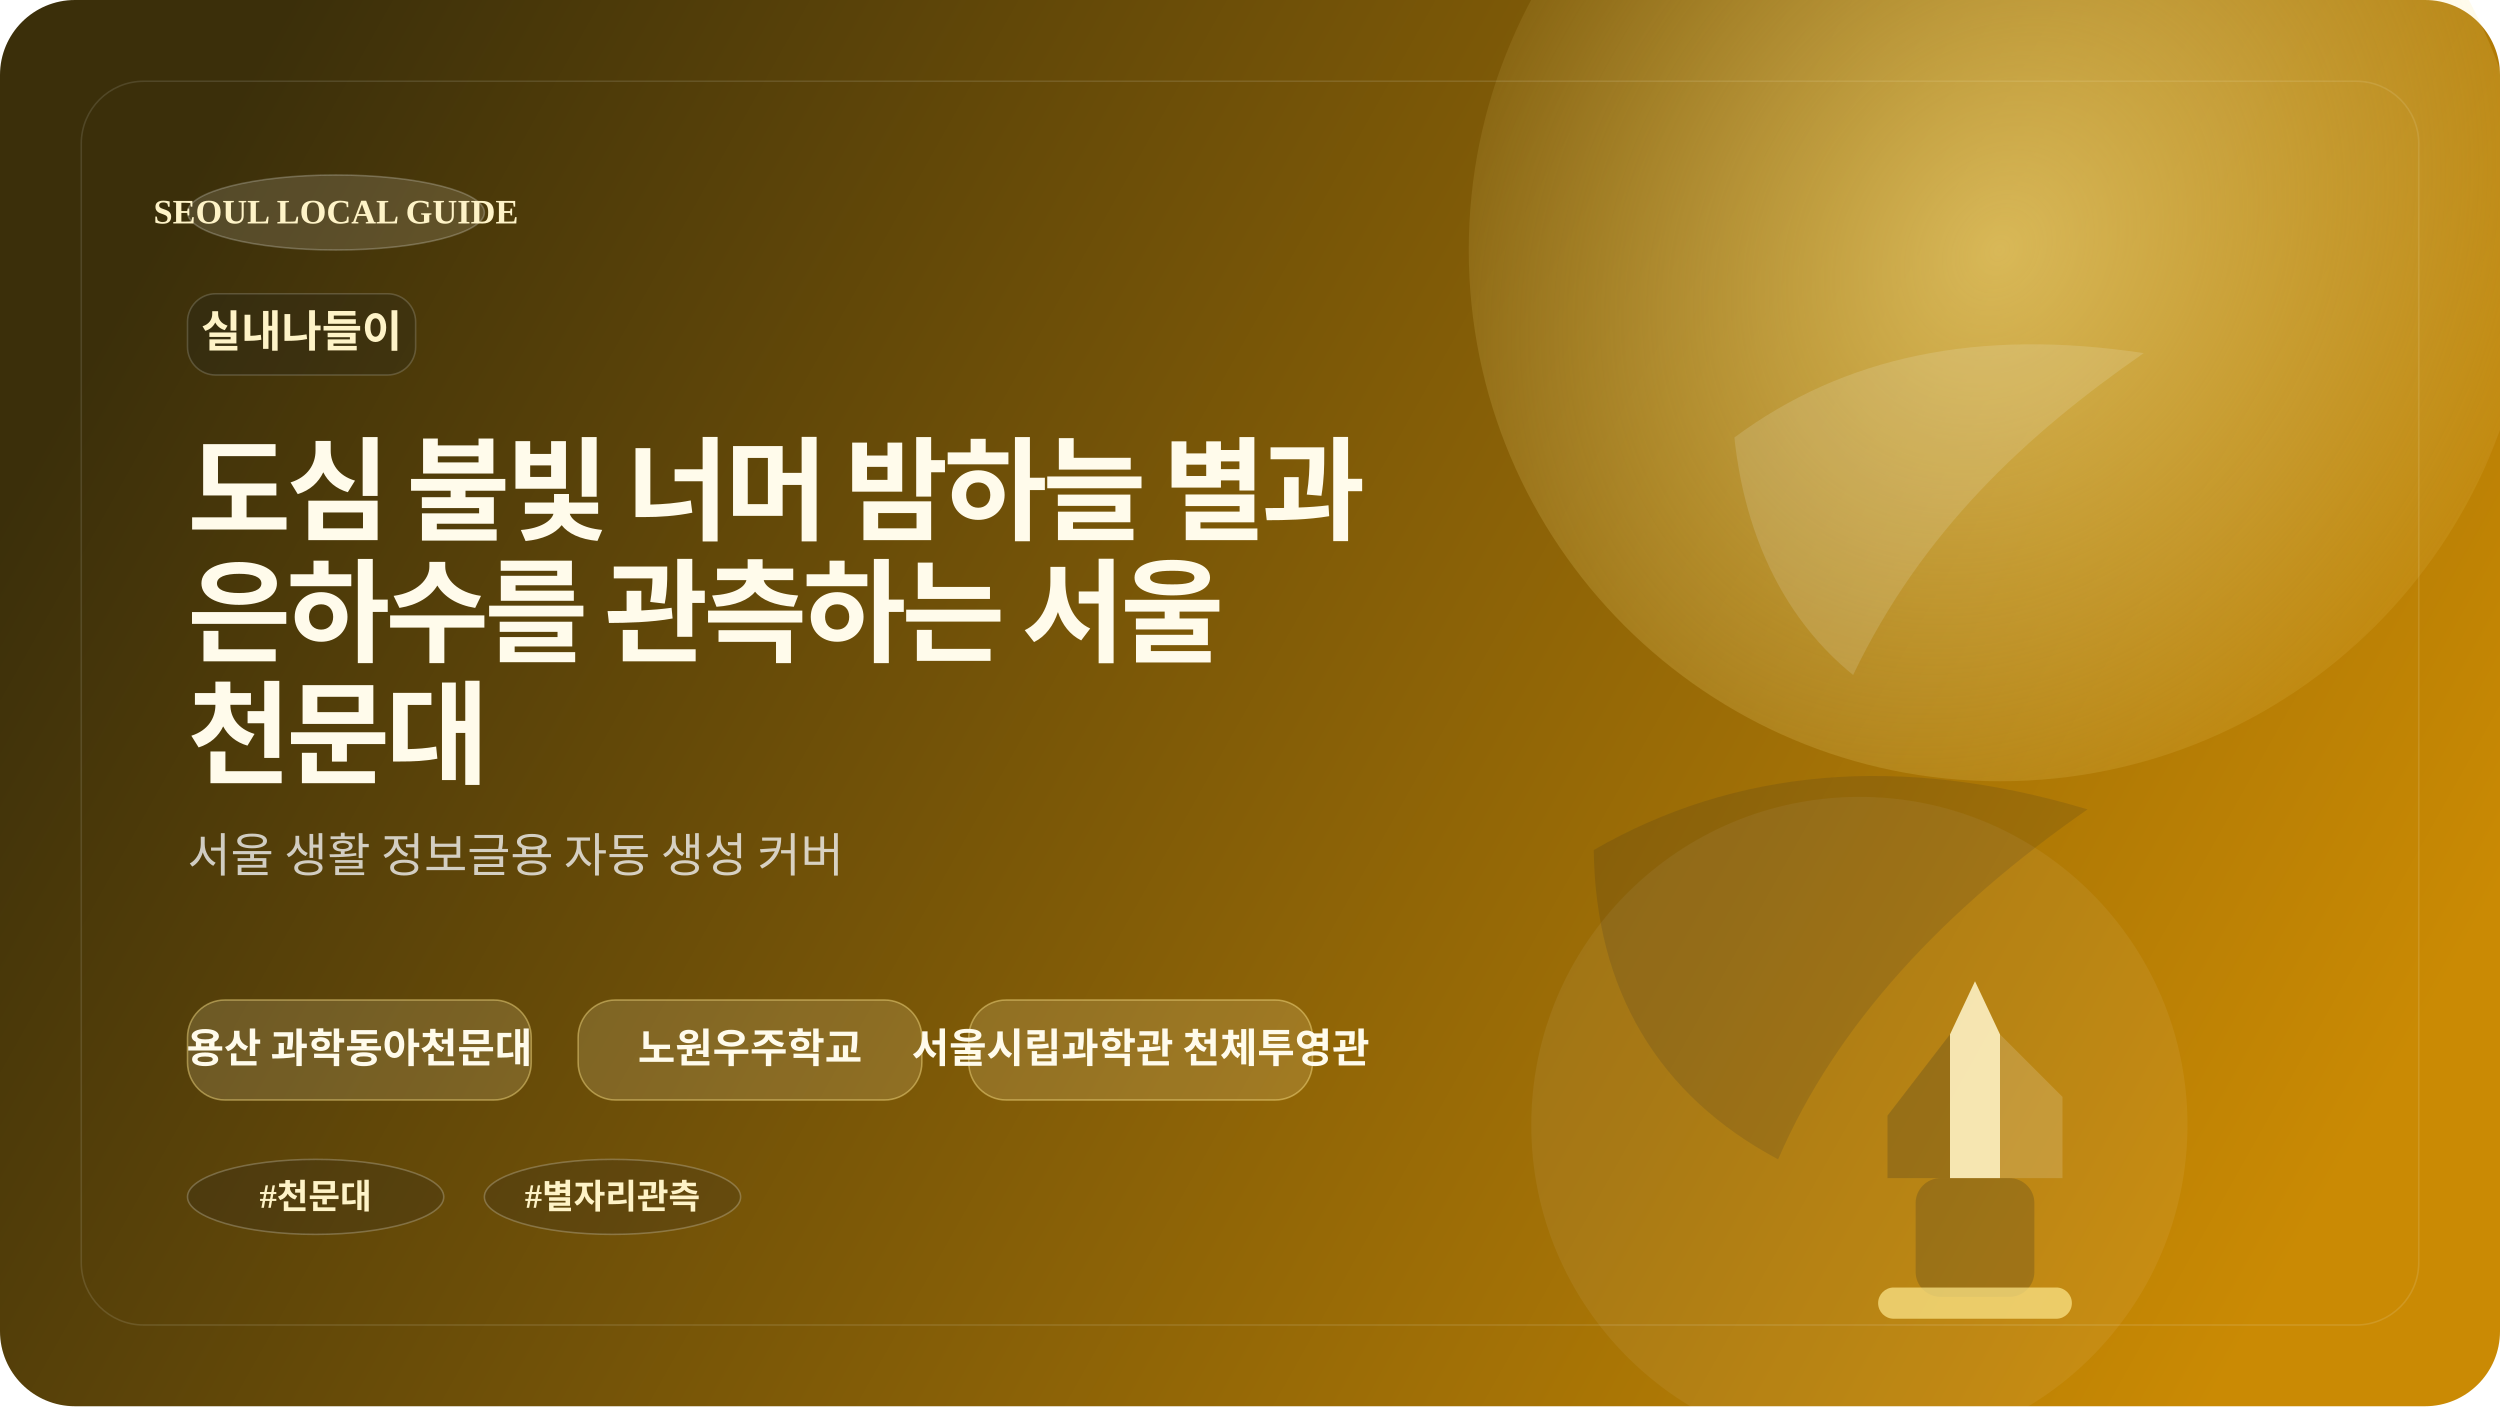
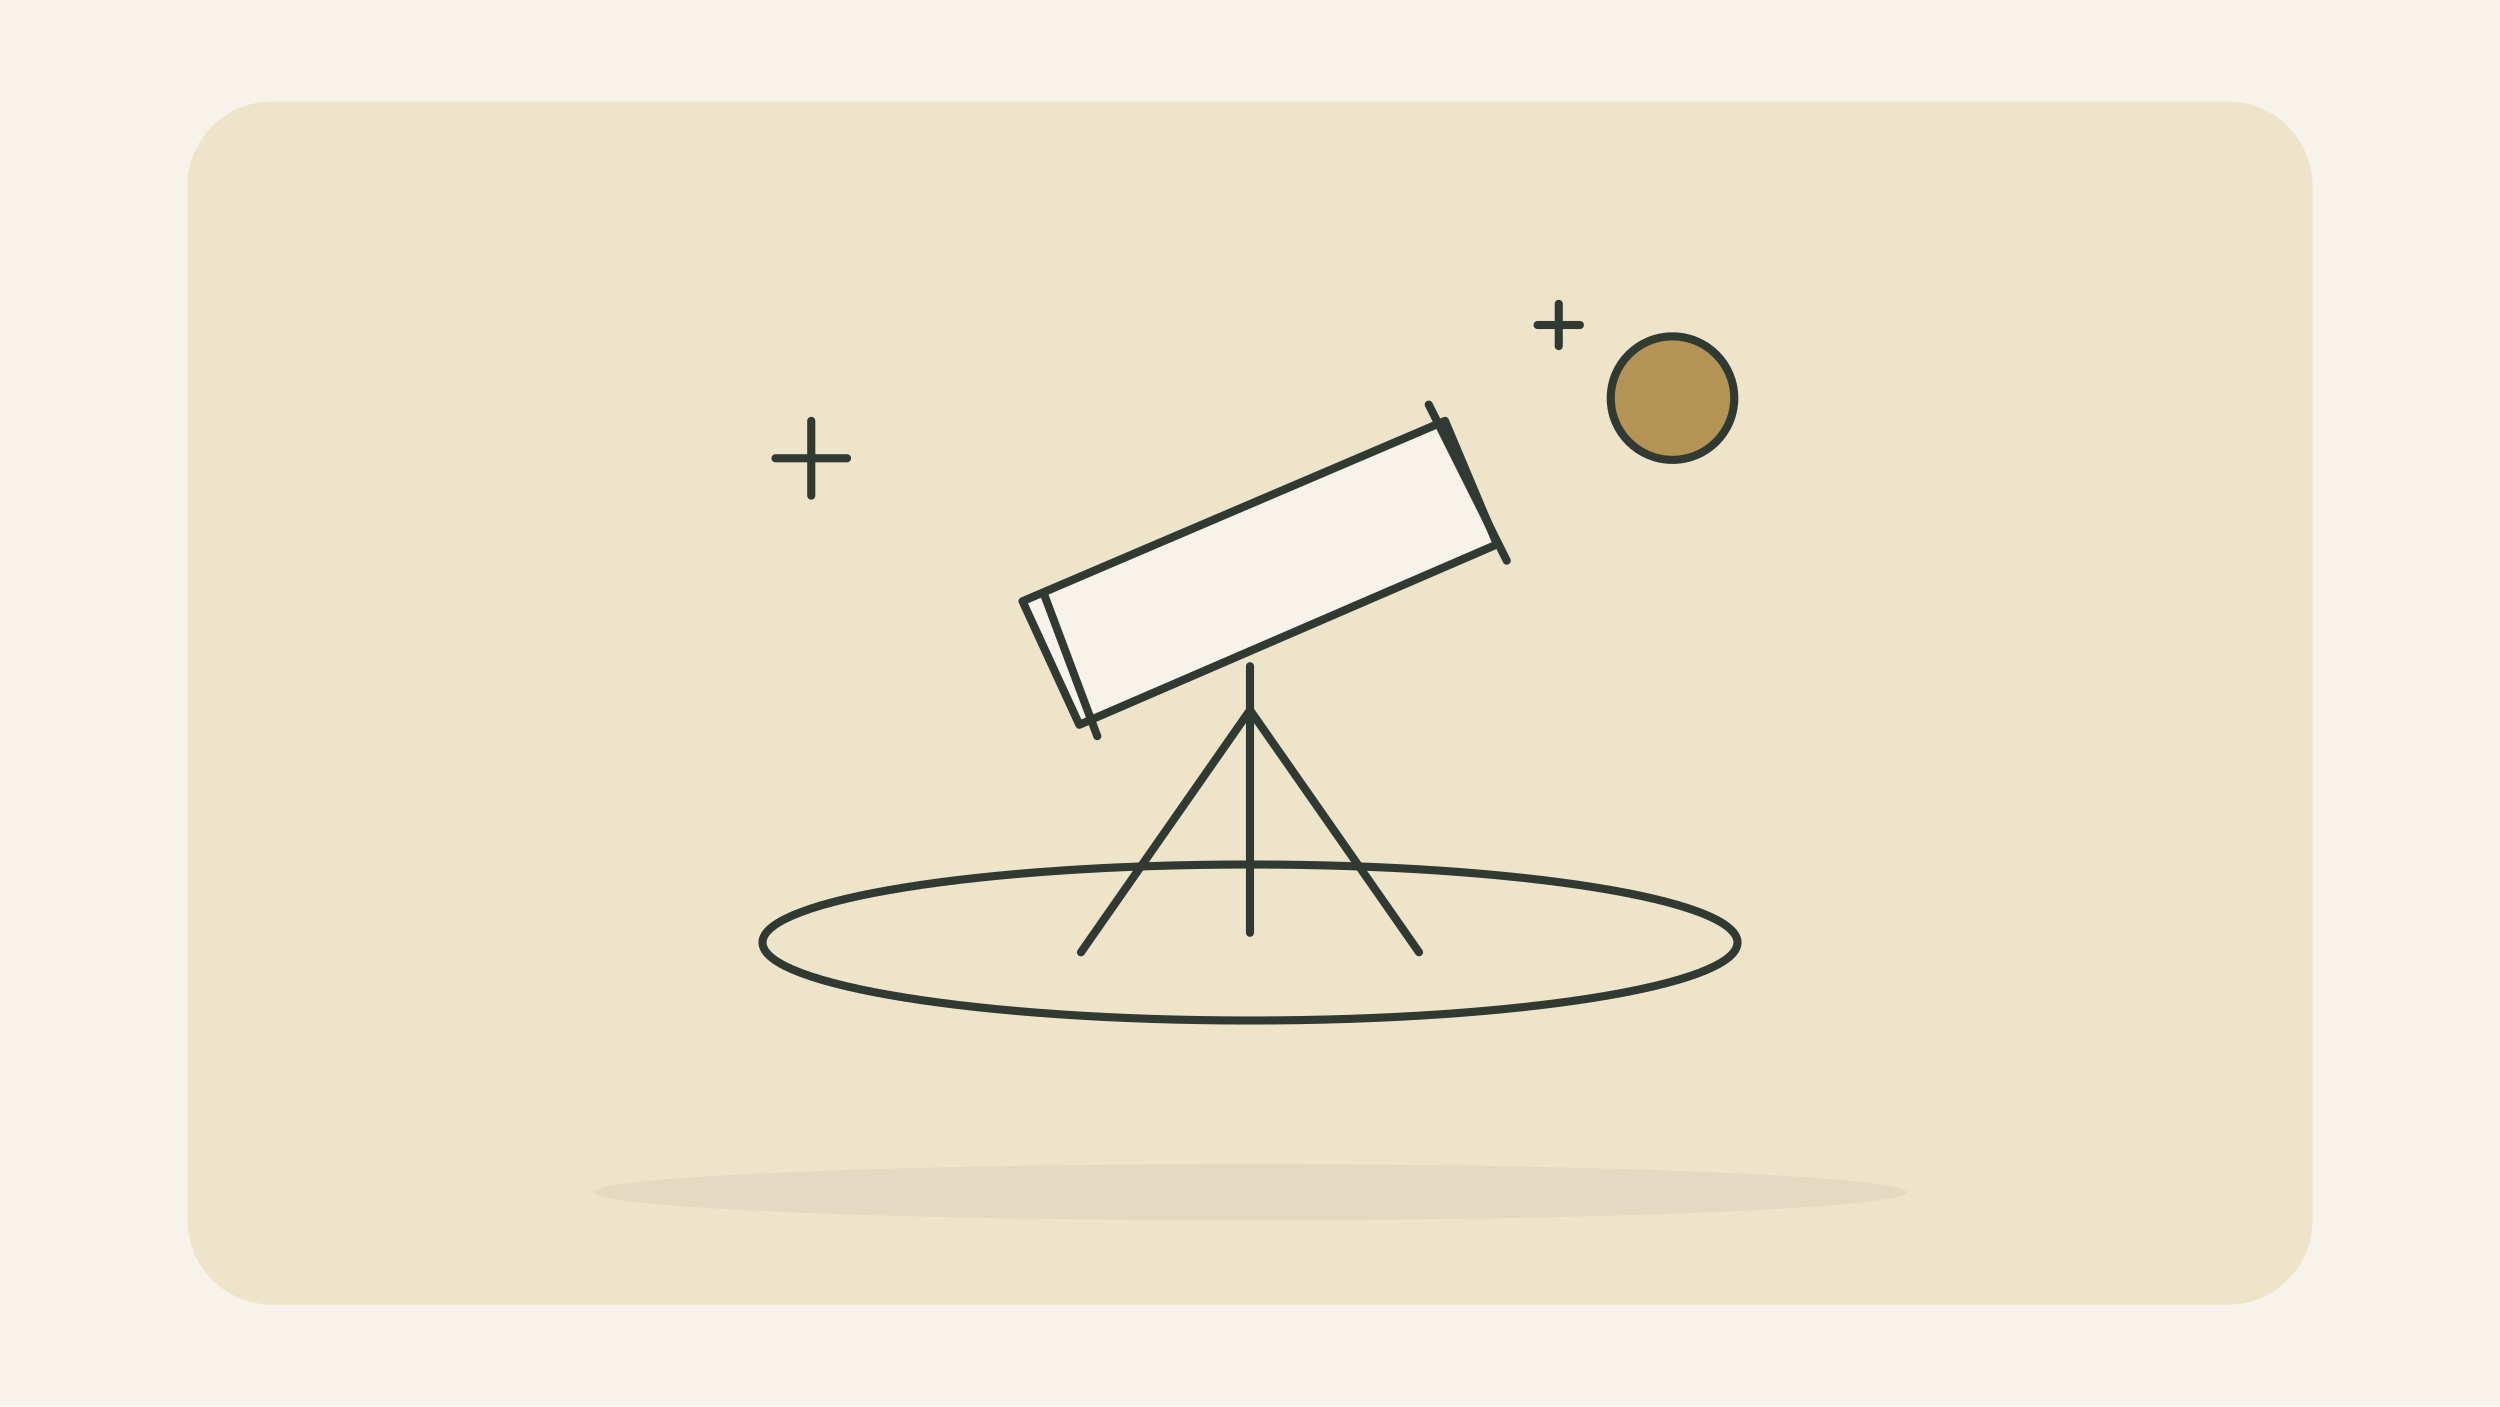
- <svg xmlns="http://www.w3.org/2000/svg" width="1600" height="900" viewBox="0 0 1600 900" fill="none" role="img" aria-labelledby="cover-title cover-desc">
-   <defs>
-     <linearGradient id="bg-gradient" x1="140" y1="80" x2="1460" y2="820" gradientUnits="userSpaceOnUse">
-       <stop stop-color="#3B2F0A" />
-       <stop offset="1" stop-color="#CA8A04" />
-     </linearGradient>
-     <radialGradient id="glow-gradient" cx="0" cy="0" r="1" gradientUnits="userSpaceOnUse" gradientTransform="translate(1280 160) rotate(125) scale(480 400)">
-       <stop stop-color="#FDE68A" stop-opacity="0.62" />
-       <stop offset="1" stop-color="#FDE68A" stop-opacity="0" />
-     </radialGradient>
-   </defs>
-   <rect width="1600" height="900" rx="48" fill="url(#bg-gradient)" />
-   <rect x="52" y="52" width="1496" height="796" rx="40" stroke="rgba(248,250,252,0.12)" />
-   <circle cx="1280" cy="160" r="340" fill="url(#glow-gradient)" />
-   <circle cx="1190" cy="720" r="210" fill="rgba(255,255,255,0.06)" />
-   <path d="M1110 280C1180 228 1266 210 1372 226C1297 278 1230 340 1186 432C1144 398 1117 346 1110 280Z" fill="rgba(248,250,252,0.14)" />
-   <path d="M1020 544C1110 492 1216 482 1336 518C1244 582 1175 656 1138 742C1061 701 1021 633 1020 544Z" fill="rgba(15,23,42,0.12)" />
-   <g transform="translate(120 112)">
-     <rect width="190" height="48" rx="999" fill="rgba(248,250,252,0.13)" stroke="rgba(248,250,252,0.24)" />
-     <text x="95" y="31" fill="#FEF3C7" font-size="22" font-weight="700" text-anchor="middle">SEOUL LOCAL GUIDE</text>
-   </g>
-   <g transform="translate(120 188)">
-     <rect width="146" height="52" rx="18" fill="rgba(15,23,42,0.18)" stroke="rgba(248,250,252,0.18)" />
-     <text x="73" y="34" fill="#FEF3C7" font-size="28" font-weight="700" text-anchor="middle">실내나들이</text>
-   </g>
-   <text x="120" y="340" fill="#FFFBEB" font-size="72" font-weight="800" letter-spacing="-0.04em">
-     <tspan x="120" dy="0">도심 불빛 너머 밤하늘 별과</tspan>
-     <tspan x="120" dy="78">은하수를 관측하는 서울</tspan>
-     <tspan x="120" dy="78">천문대</tspan>
-   </text>
-   <text x="120" y="558" fill="rgba(248,250,252,0.76)" font-size="30" font-weight="500">
-     서울 생활 정보글용 자동 생성 커버
-   </text>
-   <g transform="translate(120 640)">
-     <rect width="220" height="64" rx="24" fill="rgba(254, 243, 199, 0.15)" stroke="rgba(253, 230, 138, 0.45)" />
-     <text x="110" y="40" fill="#FFFBEB" font-size="26" font-weight="600" text-anchor="middle">용산 과학동아천문대</text>
-   </g>
-   <g transform="translate(370 640)">
-     <rect width="220" height="64" rx="24" fill="rgba(254, 243, 199, 0.15)" stroke="rgba(253, 230, 138, 0.45)" />
-     <text x="110" y="40" fill="#FFFBEB" font-size="26" font-weight="600" text-anchor="middle">노원우주학교</text>
-   </g>
-   <g transform="translate(620 640)">
-     <rect width="220" height="64" rx="24" fill="rgba(254, 243, 199, 0.15)" stroke="rgba(253, 230, 138, 0.45)" />
-     <text x="110" y="40" fill="#FFFBEB" font-size="26" font-weight="600" text-anchor="middle">서울시립과학관 천체투영관</text>
-   </g>
-   <g transform="translate(120 742)">
-     <rect width="164" height="48" rx="999" fill="rgba(15, 23, 42, 0.16)" stroke="rgba(248, 250, 252, 0.24)" />
-     <text x="82" y="31" fill="#FEF3C7" font-size="22" font-weight="600" text-anchor="middle">#천문대</text>
-   </g>
-   <g transform="translate(310 742)">
-     <rect width="164" height="48" rx="999" fill="rgba(15, 23, 42, 0.16)" stroke="rgba(248, 250, 252, 0.24)" />
-     <text x="82" y="31" fill="#FEF3C7" font-size="22" font-weight="600" text-anchor="middle">#별자리관측</text>
-   </g>
-   <g transform="translate(1168 628)">
-     <path d="M96 0L112 34V126H80V34L96 0Z" fill="#FEF3C7" fill-opacity="0.88" />
-     <path d="M112 34L152 74V126H112V34Z" fill="rgba(248,250,252,0.16)" />
-     <path d="M80 34L40 86V126H80V34Z" fill="rgba(15,23,42,0.18)" />
-     <rect x="58" y="126" width="76" height="76" rx="16" fill="rgba(15,23,42,0.18)" />
-     <rect x="34" y="196" width="124" height="20" rx="10" fill="#FDE68A" fill-opacity="0.72" />
+ <svg xmlns="http://www.w3.org/2000/svg" width="1600" height="900" viewBox="0 0 1600 900" fill="none" role="img" aria-labelledby="cover-title cover-desc" data-cover-generator="seoulcity" data-cover-version="2" data-cover-subject="view" data-cover-scene="observatory" data-cover-palette="ochre">
+   <rect width="1600" height="900" fill="#F7F3EB" />
+   <rect x="120" y="65" width="1360" height="770" rx="54" fill="#EEE4CA" />
+   <ellipse cx="800" cy="763" rx="420" ry="18" fill="#303A33" opacity=".06" />
+   <g transform="translate(280 130) scale(1.04)" stroke="#303A33" stroke-width="5" stroke-linecap="round" stroke-linejoin="round">
+     <ellipse cx="500" cy="455" rx="300" ry="48" fill="#EEE4CA" />
+     <g transform="translate(500 240) scale(1)">
+       <path d="M-140 5L120-106L152-30L-105 81Z" fill="#F7F3EB" />
+       <path d="M-127 0L-94 88M110-116L158-20" fill="none" />
+       <path d="M0 45V209M0 72L-104 221M0 72L104 221" fill="none" />
+     </g>
+     <circle cx="760" cy="120" r="38" fill="#B49455" />
+     <path d="M230 134V180M208 157H252M690 62V88M677 75H703" fill="none" />
  </g>
</svg>
